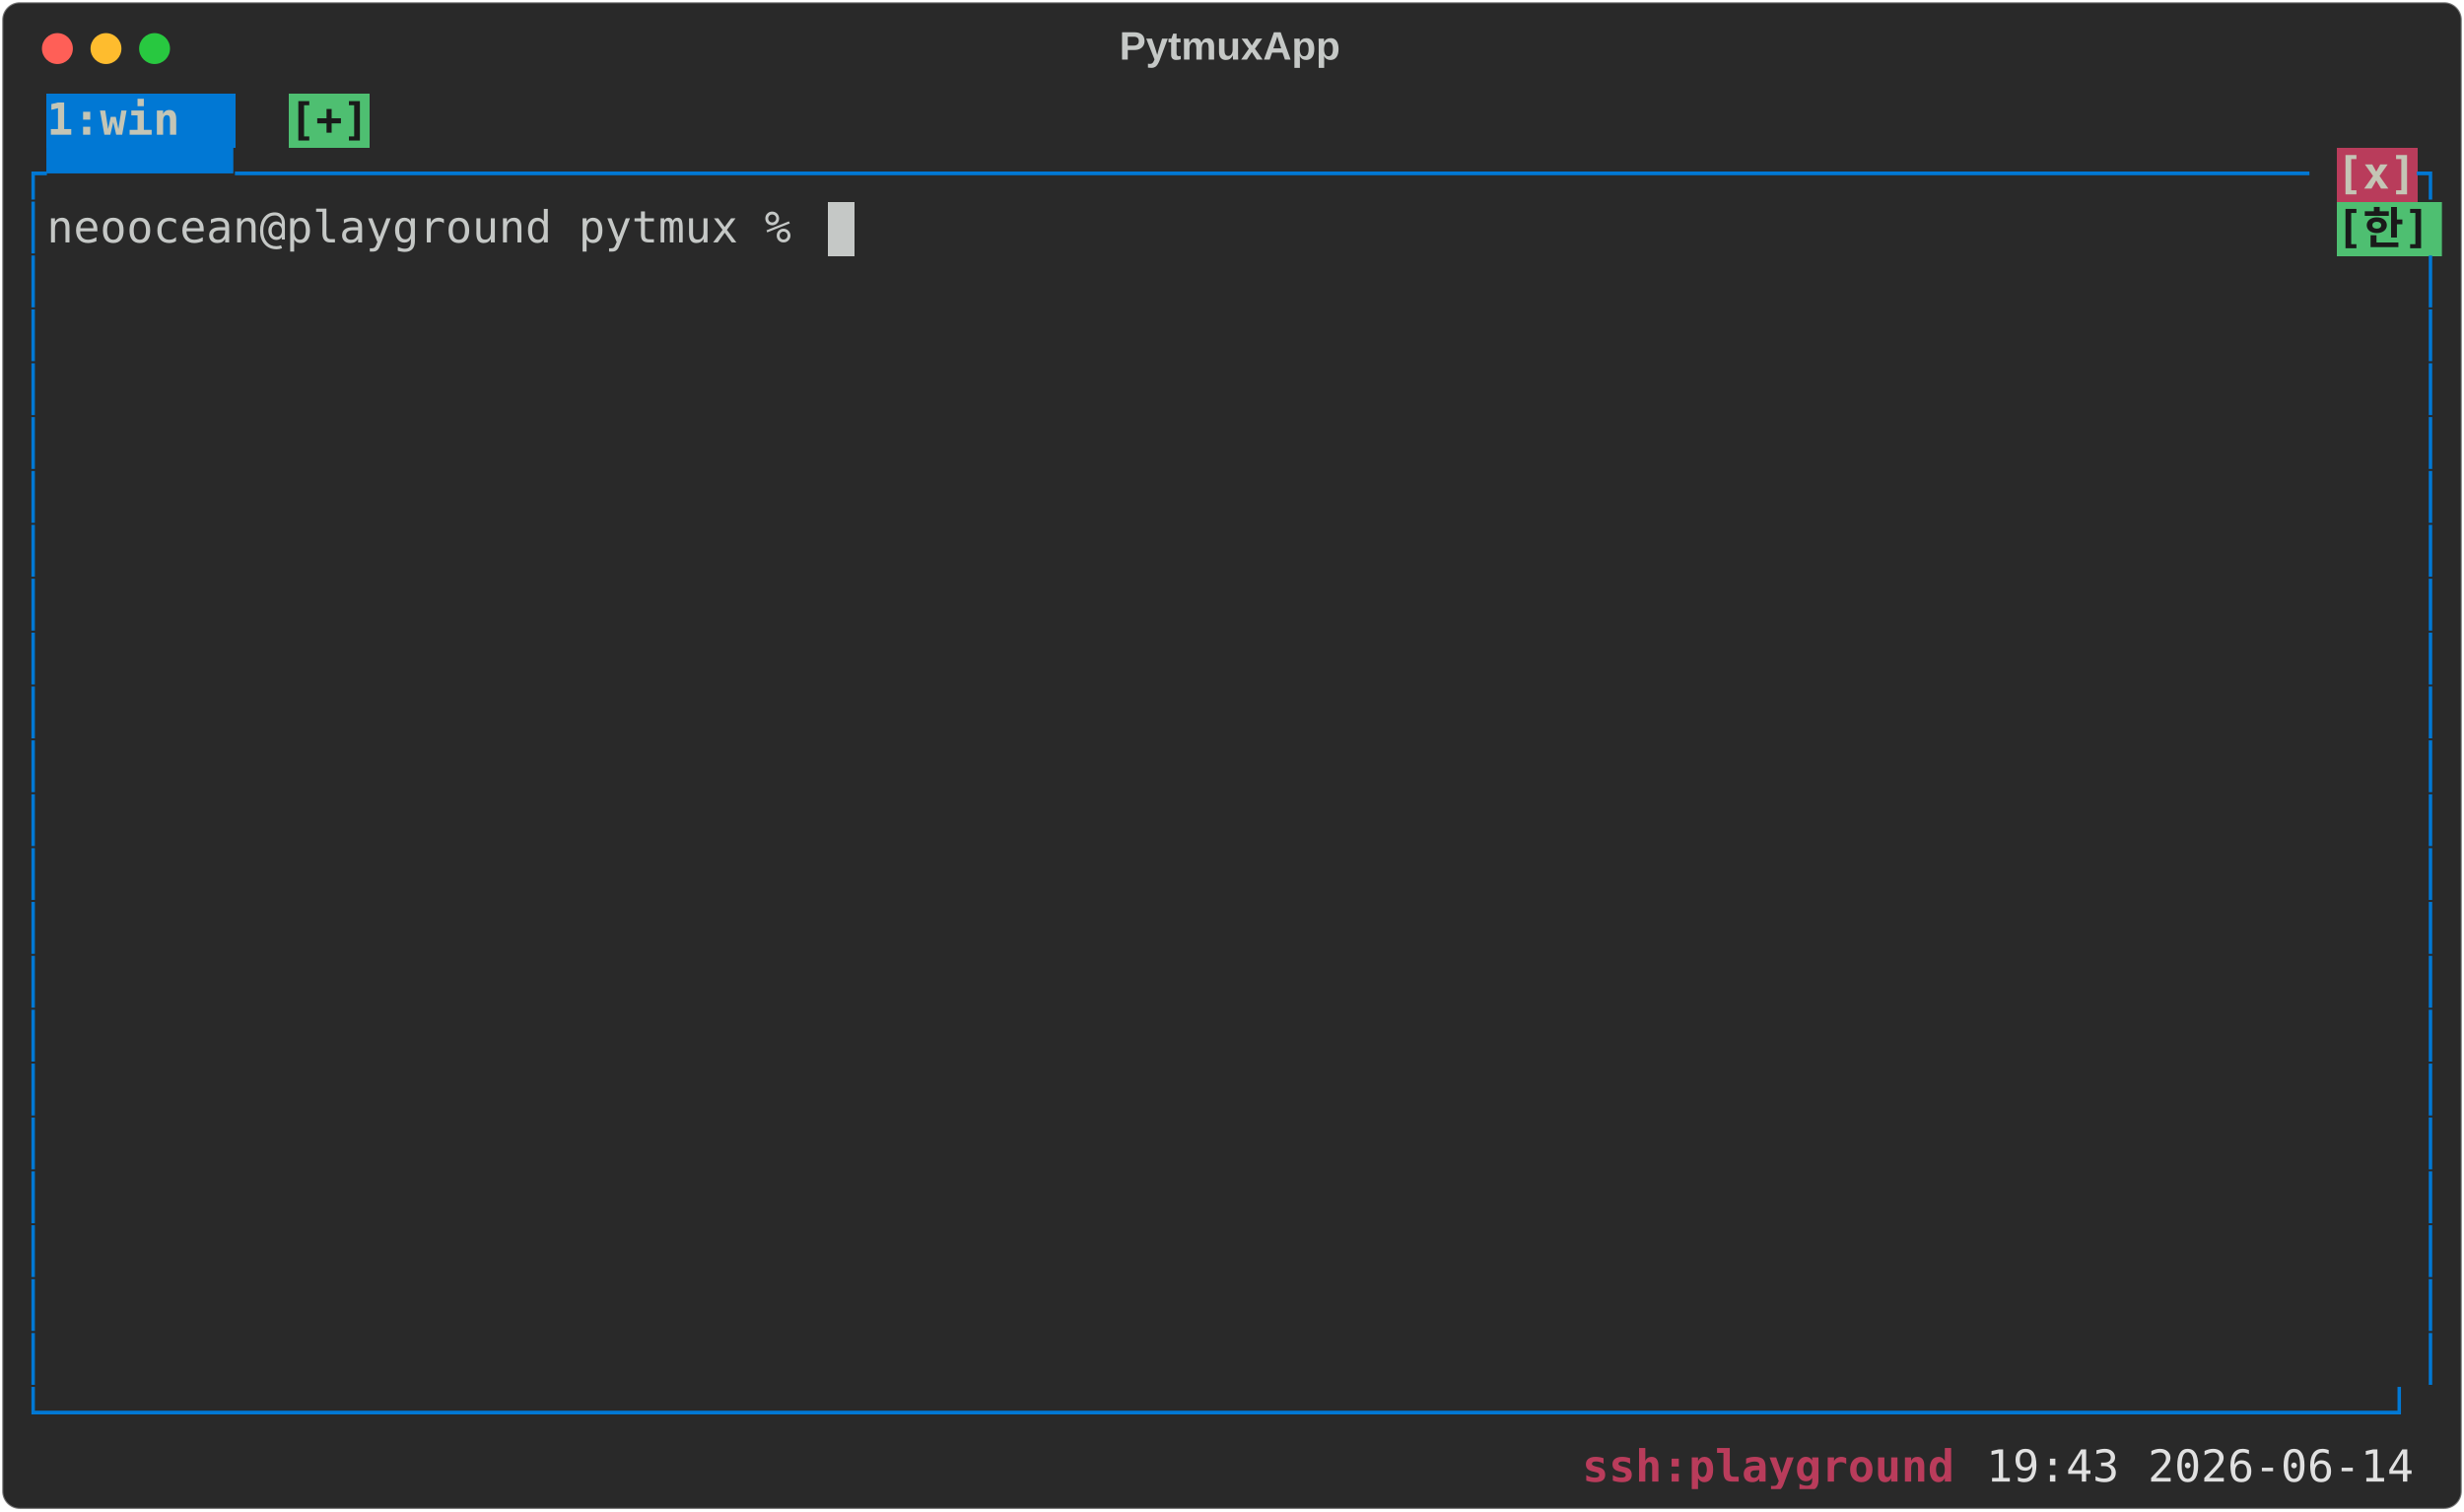
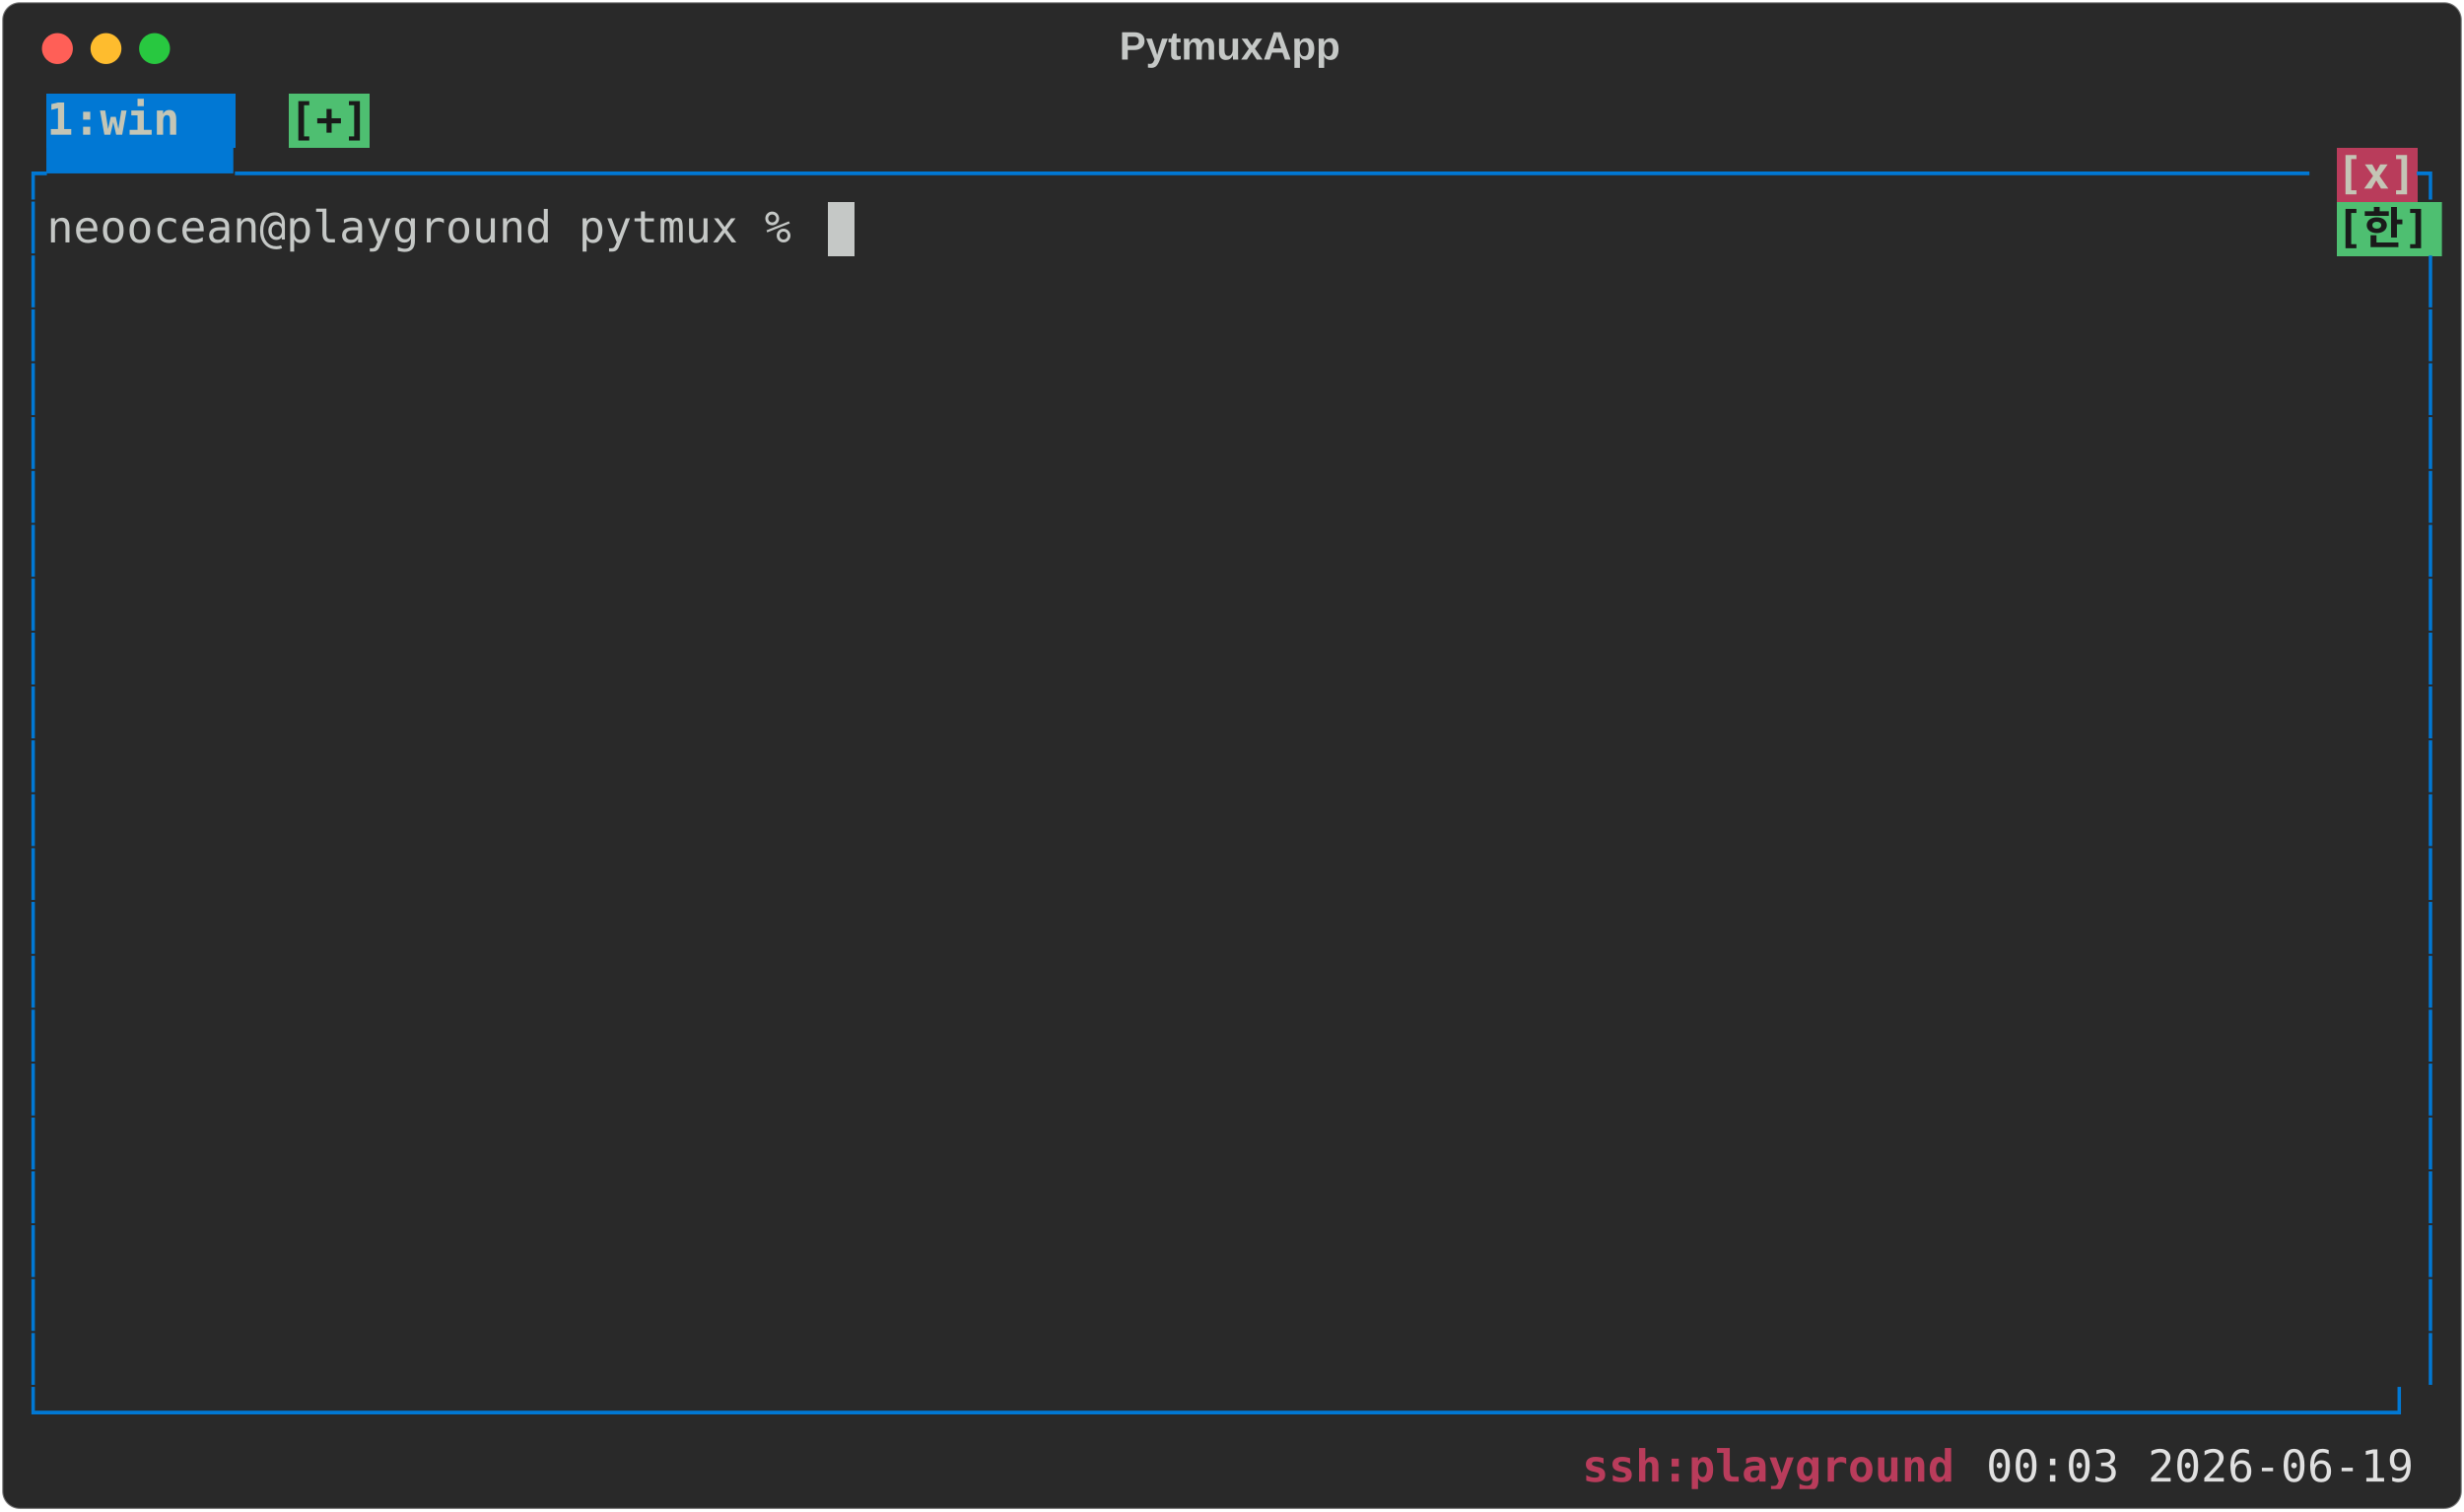
<svg xmlns="http://www.w3.org/2000/svg" class="rich-terminal" viewBox="0 0 1116 684.4">
  <style>

    @font-face {
        font-family: "Fira Code";
        src: local("FiraCode-Regular"),
                url("https://cdnjs.cloudflare.com/ajax/libs/firacode/6.2.0/woff2/FiraCode-Regular.woff2") format("woff2"),
                url("https://cdnjs.cloudflare.com/ajax/libs/firacode/6.2.0/woff/FiraCode-Regular.woff") format("woff");
        font-style: normal;
        font-weight: 400;
    }
    @font-face {
        font-family: "Fira Code";
        src: local("FiraCode-Bold"),
                url("https://cdnjs.cloudflare.com/ajax/libs/firacode/6.2.0/woff2/FiraCode-Bold.woff2") format("woff2"),
                url("https://cdnjs.cloudflare.com/ajax/libs/firacode/6.2.0/woff/FiraCode-Bold.woff") format("woff");
        font-style: bold;
        font-weight: 700;
    }

-     .terminal-3403617478-matrix {
+     .terminal-3043366077-matrix {
        font-family: Fira Code, monospace;
        font-size: 20px;
        line-height: 24.4px;
        font-variant-east-asian: full-width;
    }

-     .terminal-3403617478-title {
+     .terminal-3043366077-title {
        font-size: 18px;
        font-weight: bold;
        font-family: arial;
    }

-     .terminal-3403617478-r1 { fill: #e0e0e0 }
- .terminal-3403617478-r2 { fill: #c4c5b5;font-weight: bold }
- .terminal-3403617478-r3 { fill: #1a1a1a;font-weight: bold }
- .terminal-3403617478-r4 { fill: #c5c8c6 }
- .terminal-3403617478-r5 { fill: #0178d4;font-weight: bold }
- .terminal-3403617478-r6 { fill: #0178d4 }
- .terminal-3403617478-r7 { fill: #292929 }
- .terminal-3403617478-r8 { fill: #b93c5b;font-weight: bold }
+     .terminal-3043366077-r1 { fill: #e0e0e0 }
+ .terminal-3043366077-r2 { fill: #c4c5b5;font-weight: bold }
+ .terminal-3043366077-r3 { fill: #1a1a1a;font-weight: bold }
+ .terminal-3043366077-r4 { fill: #c5c8c6 }
+ .terminal-3043366077-r5 { fill: #0178d4;font-weight: bold }
+ .terminal-3043366077-r6 { fill: #0178d4 }
+ .terminal-3043366077-r7 { fill: #292929 }
+ .terminal-3043366077-r8 { fill: #b93c5b;font-weight: bold }
    </style>
  <defs>
-     <clipPath id="terminal-3403617478-clip-terminal">
+     <clipPath id="terminal-3043366077-clip-terminal">
      <rect x="0" y="0" width="1097.0" height="633.4" />
    </clipPath>
-     <clipPath id="terminal-3403617478-line-0">
+     <clipPath id="terminal-3043366077-line-0">
      <rect x="0" y="1.5" width="1098" height="24.65" />
    </clipPath>
-     <clipPath id="terminal-3403617478-line-1">
+     <clipPath id="terminal-3043366077-line-1">
      <rect x="0" y="25.9" width="1098" height="24.65" />
    </clipPath>
-     <clipPath id="terminal-3403617478-line-2">
+     <clipPath id="terminal-3043366077-line-2">
      <rect x="0" y="50.3" width="1098" height="24.65" />
    </clipPath>
-     <clipPath id="terminal-3403617478-line-3">
+     <clipPath id="terminal-3043366077-line-3">
      <rect x="0" y="74.7" width="1098" height="24.65" />
    </clipPath>
-     <clipPath id="terminal-3403617478-line-4">
+     <clipPath id="terminal-3043366077-line-4">
      <rect x="0" y="99.1" width="1098" height="24.65" />
    </clipPath>
-     <clipPath id="terminal-3403617478-line-5">
+     <clipPath id="terminal-3043366077-line-5">
      <rect x="0" y="123.5" width="1098" height="24.65" />
    </clipPath>
-     <clipPath id="terminal-3403617478-line-6">
+     <clipPath id="terminal-3043366077-line-6">
      <rect x="0" y="147.9" width="1098" height="24.65" />
    </clipPath>
-     <clipPath id="terminal-3403617478-line-7">
+     <clipPath id="terminal-3043366077-line-7">
      <rect x="0" y="172.3" width="1098" height="24.65" />
    </clipPath>
-     <clipPath id="terminal-3403617478-line-8">
+     <clipPath id="terminal-3043366077-line-8">
      <rect x="0" y="196.7" width="1098" height="24.65" />
    </clipPath>
-     <clipPath id="terminal-3403617478-line-9">
+     <clipPath id="terminal-3043366077-line-9">
      <rect x="0" y="221.1" width="1098" height="24.65" />
    </clipPath>
-     <clipPath id="terminal-3403617478-line-10">
+     <clipPath id="terminal-3043366077-line-10">
      <rect x="0" y="245.5" width="1098" height="24.65" />
    </clipPath>
-     <clipPath id="terminal-3403617478-line-11">
+     <clipPath id="terminal-3043366077-line-11">
      <rect x="0" y="269.9" width="1098" height="24.65" />
    </clipPath>
-     <clipPath id="terminal-3403617478-line-12">
+     <clipPath id="terminal-3043366077-line-12">
      <rect x="0" y="294.3" width="1098" height="24.65" />
    </clipPath>
-     <clipPath id="terminal-3403617478-line-13">
+     <clipPath id="terminal-3043366077-line-13">
      <rect x="0" y="318.7" width="1098" height="24.65" />
    </clipPath>
-     <clipPath id="terminal-3403617478-line-14">
+     <clipPath id="terminal-3043366077-line-14">
      <rect x="0" y="343.1" width="1098" height="24.65" />
    </clipPath>
-     <clipPath id="terminal-3403617478-line-15">
+     <clipPath id="terminal-3043366077-line-15">
      <rect x="0" y="367.5" width="1098" height="24.65" />
    </clipPath>
-     <clipPath id="terminal-3403617478-line-16">
+     <clipPath id="terminal-3043366077-line-16">
      <rect x="0" y="391.9" width="1098" height="24.65" />
    </clipPath>
-     <clipPath id="terminal-3403617478-line-17">
+     <clipPath id="terminal-3043366077-line-17">
      <rect x="0" y="416.3" width="1098" height="24.65" />
    </clipPath>
-     <clipPath id="terminal-3403617478-line-18">
+     <clipPath id="terminal-3043366077-line-18">
      <rect x="0" y="440.7" width="1098" height="24.65" />
    </clipPath>
-     <clipPath id="terminal-3403617478-line-19">
+     <clipPath id="terminal-3043366077-line-19">
      <rect x="0" y="465.1" width="1098" height="24.65" />
    </clipPath>
-     <clipPath id="terminal-3403617478-line-20">
+     <clipPath id="terminal-3043366077-line-20">
      <rect x="0" y="489.5" width="1098" height="24.65" />
    </clipPath>
-     <clipPath id="terminal-3403617478-line-21">
+     <clipPath id="terminal-3043366077-line-21">
      <rect x="0" y="513.9" width="1098" height="24.65" />
    </clipPath>
-     <clipPath id="terminal-3403617478-line-22">
+     <clipPath id="terminal-3043366077-line-22">
      <rect x="0" y="538.3" width="1098" height="24.65" />
    </clipPath>
-     <clipPath id="terminal-3403617478-line-23">
+     <clipPath id="terminal-3043366077-line-23">
      <rect x="0" y="562.7" width="1098" height="24.65" />
    </clipPath>
-     <clipPath id="terminal-3403617478-line-24">
+     <clipPath id="terminal-3043366077-line-24">
      <rect x="0" y="587.1" width="1098" height="24.65" />
    </clipPath>
  </defs>
  <rect fill="#292929" stroke="rgba(255,255,255,0.35)" stroke-width="1" x="1" y="1" width="1114" height="682.4" rx="8" />
-   <text class="terminal-3403617478-title" fill="#c5c8c6" text-anchor="middle" x="557" y="27">PytmuxApp</text>
+   <text class="terminal-3043366077-title" fill="#c5c8c6" text-anchor="middle" x="557" y="27">PytmuxApp</text>
  <g transform="translate(26,22)">
    <circle cx="0" cy="0" r="7" fill="#ff5f57" />
    <circle cx="22" cy="0" r="7" fill="#febc2e" />
    <circle cx="44" cy="0" r="7" fill="#28c840" />
  </g>
-   <g transform="translate(9, 41)" clip-path="url(#terminal-3403617478-clip-terminal)">
+   <g transform="translate(9, 41)" clip-path="url(#terminal-3043366077-clip-terminal)">
    <rect fill="#0178d4" x="12.2" y="1.5" width="85.4" height="24.65" shape-rendering="crispEdges" />
    <rect fill="#4ebf71" x="122" y="1.5" width="36.6" height="24.65" shape-rendering="crispEdges" />
    <rect fill="#b93c5b" x="1049.2" y="25.9" width="36.6" height="24.65" shape-rendering="crispEdges" />
    <rect fill="#c5c8c6" x="366" y="50.3" width="12.2" height="24.65" shape-rendering="crispEdges" />
    <rect fill="#4ebf71" x="1049.2" y="50.3" width="48.8" height="24.65" shape-rendering="crispEdges" />
-     <g class="terminal-3403617478-matrix">
-       <text class="terminal-3403617478-r2" x="12.2" y="20" textLength="85.4" clip-path="url(#terminal-3403617478-line-0)"> 1:win </text>
-       <text class="terminal-3403617478-r3" x="122" y="20" textLength="36.6" clip-path="url(#terminal-3403617478-line-0)">[+]</text>
-       <text class="terminal-3403617478-r4" x="1098" y="20" textLength="12.2" clip-path="url(#terminal-3403617478-line-0)">
- </text>
-       <text class="terminal-3403617478-r5" x="0" y="44.4" textLength="12.2" clip-path="url(#terminal-3403617478-line-1)">┌</text>
-       <text class="terminal-3403617478-r6" x="12.2" y="44.4" textLength="85.4" clip-path="url(#terminal-3403617478-line-1)">▀▀▀▀▀▀▀</text>
-       <text class="terminal-3403617478-r5" x="97.6" y="44.4" textLength="951.6" clip-path="url(#terminal-3403617478-line-1)">──────────────────────────────────────────────────────────────────────────────</text>
-       <text class="terminal-3403617478-r2" x="1049.2" y="44.4" textLength="36.6" clip-path="url(#terminal-3403617478-line-1)">[x]</text>
-       <text class="terminal-3403617478-r5" x="1085.8" y="44.4" textLength="12.2" clip-path="url(#terminal-3403617478-line-1)">┐</text>
-       <text class="terminal-3403617478-r4" x="1098" y="44.4" textLength="12.2" clip-path="url(#terminal-3403617478-line-1)">
- </text>
-       <text class="terminal-3403617478-r5" x="0" y="68.8" textLength="12.2" clip-path="url(#terminal-3403617478-line-2)">│</text>
-       <text class="terminal-3403617478-r4" x="12.2" y="68.8" textLength="353.8" clip-path="url(#terminal-3403617478-line-2)">neoocean@playground pytmux % </text>
-       <text class="terminal-3403617478-r3" x="1049.2" y="68.8" textLength="48.8" clip-path="url(#terminal-3403617478-line-2)">[한]</text>
-       <text class="terminal-3403617478-r4" x="1098" y="68.8" textLength="12.2" clip-path="url(#terminal-3403617478-line-2)">
- </text>
-       <text class="terminal-3403617478-r5" x="0" y="93.2" textLength="12.2" clip-path="url(#terminal-3403617478-line-3)">│</text>
-       <text class="terminal-3403617478-r5" x="1085.8" y="93.2" textLength="12.2" clip-path="url(#terminal-3403617478-line-3)">│</text>
-       <text class="terminal-3403617478-r4" x="1098" y="93.2" textLength="12.2" clip-path="url(#terminal-3403617478-line-3)">
- </text>
-       <text class="terminal-3403617478-r5" x="0" y="117.6" textLength="12.2" clip-path="url(#terminal-3403617478-line-4)">│</text>
-       <text class="terminal-3403617478-r5" x="1085.8" y="117.6" textLength="12.2" clip-path="url(#terminal-3403617478-line-4)">│</text>
-       <text class="terminal-3403617478-r4" x="1098" y="117.6" textLength="12.2" clip-path="url(#terminal-3403617478-line-4)">
- </text>
-       <text class="terminal-3403617478-r5" x="0" y="142" textLength="12.2" clip-path="url(#terminal-3403617478-line-5)">│</text>
-       <text class="terminal-3403617478-r5" x="1085.8" y="142" textLength="12.2" clip-path="url(#terminal-3403617478-line-5)">│</text>
-       <text class="terminal-3403617478-r4" x="1098" y="142" textLength="12.2" clip-path="url(#terminal-3403617478-line-5)">
- </text>
-       <text class="terminal-3403617478-r5" x="0" y="166.4" textLength="12.2" clip-path="url(#terminal-3403617478-line-6)">│</text>
-       <text class="terminal-3403617478-r5" x="1085.8" y="166.4" textLength="12.2" clip-path="url(#terminal-3403617478-line-6)">│</text>
-       <text class="terminal-3403617478-r4" x="1098" y="166.4" textLength="12.2" clip-path="url(#terminal-3403617478-line-6)">
- </text>
-       <text class="terminal-3403617478-r5" x="0" y="190.8" textLength="12.2" clip-path="url(#terminal-3403617478-line-7)">│</text>
-       <text class="terminal-3403617478-r5" x="1085.8" y="190.8" textLength="12.2" clip-path="url(#terminal-3403617478-line-7)">│</text>
-       <text class="terminal-3403617478-r4" x="1098" y="190.8" textLength="12.2" clip-path="url(#terminal-3403617478-line-7)">
- </text>
-       <text class="terminal-3403617478-r5" x="0" y="215.2" textLength="12.2" clip-path="url(#terminal-3403617478-line-8)">│</text>
-       <text class="terminal-3403617478-r5" x="1085.8" y="215.2" textLength="12.2" clip-path="url(#terminal-3403617478-line-8)">│</text>
-       <text class="terminal-3403617478-r4" x="1098" y="215.2" textLength="12.2" clip-path="url(#terminal-3403617478-line-8)">
- </text>
-       <text class="terminal-3403617478-r5" x="0" y="239.6" textLength="12.2" clip-path="url(#terminal-3403617478-line-9)">│</text>
-       <text class="terminal-3403617478-r5" x="1085.8" y="239.6" textLength="12.2" clip-path="url(#terminal-3403617478-line-9)">│</text>
-       <text class="terminal-3403617478-r4" x="1098" y="239.6" textLength="12.2" clip-path="url(#terminal-3403617478-line-9)">
- </text>
-       <text class="terminal-3403617478-r5" x="0" y="264" textLength="12.2" clip-path="url(#terminal-3403617478-line-10)">│</text>
-       <text class="terminal-3403617478-r5" x="1085.8" y="264" textLength="12.2" clip-path="url(#terminal-3403617478-line-10)">│</text>
-       <text class="terminal-3403617478-r4" x="1098" y="264" textLength="12.2" clip-path="url(#terminal-3403617478-line-10)">
- </text>
-       <text class="terminal-3403617478-r5" x="0" y="288.4" textLength="12.2" clip-path="url(#terminal-3403617478-line-11)">│</text>
-       <text class="terminal-3403617478-r5" x="1085.8" y="288.4" textLength="12.2" clip-path="url(#terminal-3403617478-line-11)">│</text>
-       <text class="terminal-3403617478-r4" x="1098" y="288.4" textLength="12.2" clip-path="url(#terminal-3403617478-line-11)">
- </text>
-       <text class="terminal-3403617478-r5" x="0" y="312.8" textLength="12.2" clip-path="url(#terminal-3403617478-line-12)">│</text>
-       <text class="terminal-3403617478-r5" x="1085.8" y="312.8" textLength="12.2" clip-path="url(#terminal-3403617478-line-12)">│</text>
-       <text class="terminal-3403617478-r4" x="1098" y="312.8" textLength="12.2" clip-path="url(#terminal-3403617478-line-12)">
- </text>
-       <text class="terminal-3403617478-r5" x="0" y="337.2" textLength="12.2" clip-path="url(#terminal-3403617478-line-13)">│</text>
-       <text class="terminal-3403617478-r5" x="1085.8" y="337.2" textLength="12.2" clip-path="url(#terminal-3403617478-line-13)">│</text>
-       <text class="terminal-3403617478-r4" x="1098" y="337.2" textLength="12.2" clip-path="url(#terminal-3403617478-line-13)">
- </text>
-       <text class="terminal-3403617478-r5" x="0" y="361.6" textLength="12.2" clip-path="url(#terminal-3403617478-line-14)">│</text>
-       <text class="terminal-3403617478-r5" x="1085.8" y="361.6" textLength="12.2" clip-path="url(#terminal-3403617478-line-14)">│</text>
-       <text class="terminal-3403617478-r4" x="1098" y="361.6" textLength="12.2" clip-path="url(#terminal-3403617478-line-14)">
- </text>
-       <text class="terminal-3403617478-r5" x="0" y="386" textLength="12.2" clip-path="url(#terminal-3403617478-line-15)">│</text>
-       <text class="terminal-3403617478-r5" x="1085.8" y="386" textLength="12.2" clip-path="url(#terminal-3403617478-line-15)">│</text>
-       <text class="terminal-3403617478-r4" x="1098" y="386" textLength="12.2" clip-path="url(#terminal-3403617478-line-15)">
- </text>
-       <text class="terminal-3403617478-r5" x="0" y="410.4" textLength="12.2" clip-path="url(#terminal-3403617478-line-16)">│</text>
-       <text class="terminal-3403617478-r5" x="1085.8" y="410.4" textLength="12.2" clip-path="url(#terminal-3403617478-line-16)">│</text>
-       <text class="terminal-3403617478-r4" x="1098" y="410.4" textLength="12.2" clip-path="url(#terminal-3403617478-line-16)">
- </text>
-       <text class="terminal-3403617478-r5" x="0" y="434.8" textLength="12.2" clip-path="url(#terminal-3403617478-line-17)">│</text>
-       <text class="terminal-3403617478-r5" x="1085.8" y="434.8" textLength="12.2" clip-path="url(#terminal-3403617478-line-17)">│</text>
-       <text class="terminal-3403617478-r4" x="1098" y="434.8" textLength="12.2" clip-path="url(#terminal-3403617478-line-17)">
- </text>
-       <text class="terminal-3403617478-r5" x="0" y="459.2" textLength="12.2" clip-path="url(#terminal-3403617478-line-18)">│</text>
-       <text class="terminal-3403617478-r5" x="1085.8" y="459.2" textLength="12.2" clip-path="url(#terminal-3403617478-line-18)">│</text>
-       <text class="terminal-3403617478-r4" x="1098" y="459.2" textLength="12.2" clip-path="url(#terminal-3403617478-line-18)">
- </text>
-       <text class="terminal-3403617478-r5" x="0" y="483.6" textLength="12.2" clip-path="url(#terminal-3403617478-line-19)">│</text>
-       <text class="terminal-3403617478-r5" x="1085.8" y="483.6" textLength="12.2" clip-path="url(#terminal-3403617478-line-19)">│</text>
-       <text class="terminal-3403617478-r4" x="1098" y="483.6" textLength="12.2" clip-path="url(#terminal-3403617478-line-19)">
- </text>
-       <text class="terminal-3403617478-r5" x="0" y="508" textLength="12.2" clip-path="url(#terminal-3403617478-line-20)">│</text>
-       <text class="terminal-3403617478-r5" x="1085.8" y="508" textLength="12.2" clip-path="url(#terminal-3403617478-line-20)">│</text>
-       <text class="terminal-3403617478-r4" x="1098" y="508" textLength="12.2" clip-path="url(#terminal-3403617478-line-20)">
- </text>
-       <text class="terminal-3403617478-r5" x="0" y="532.4" textLength="12.2" clip-path="url(#terminal-3403617478-line-21)">│</text>
-       <text class="terminal-3403617478-r5" x="1085.8" y="532.4" textLength="12.2" clip-path="url(#terminal-3403617478-line-21)">│</text>
-       <text class="terminal-3403617478-r4" x="1098" y="532.4" textLength="12.2" clip-path="url(#terminal-3403617478-line-21)">
- </text>
-       <text class="terminal-3403617478-r5" x="0" y="556.8" textLength="12.2" clip-path="url(#terminal-3403617478-line-22)">│</text>
-       <text class="terminal-3403617478-r5" x="1085.8" y="556.8" textLength="12.2" clip-path="url(#terminal-3403617478-line-22)">│</text>
-       <text class="terminal-3403617478-r4" x="1098" y="556.8" textLength="12.2" clip-path="url(#terminal-3403617478-line-22)">
- </text>
-       <text class="terminal-3403617478-r5" x="0" y="581.2" textLength="12.2" clip-path="url(#terminal-3403617478-line-23)">│</text>
-       <text class="terminal-3403617478-r5" x="1085.8" y="581.2" textLength="12.2" clip-path="url(#terminal-3403617478-line-23)">│</text>
-       <text class="terminal-3403617478-r4" x="1098" y="581.2" textLength="12.2" clip-path="url(#terminal-3403617478-line-23)">
- </text>
-       <text class="terminal-3403617478-r5" x="0" y="605.6" textLength="1098" clip-path="url(#terminal-3403617478-line-24)">└────────────────────────────────────────────────────────────────────────────────────────┘</text>
-       <text class="terminal-3403617478-r4" x="1098" y="605.6" textLength="12.2" clip-path="url(#terminal-3403617478-line-24)">
- </text>
-       <text class="terminal-3403617478-r8" x="707.6" y="630" textLength="170.8" clip-path="url(#terminal-3403617478-line-25)">ssh:playground</text>
-       <text class="terminal-3403617478-r1" x="890.6" y="630" textLength="61" clip-path="url(#terminal-3403617478-line-25)">19:43</text>
-       <text class="terminal-3403617478-r1" x="963.8" y="630" textLength="122" clip-path="url(#terminal-3403617478-line-25)">2026-06-14</text>
+     <g class="terminal-3043366077-matrix">
+       <text class="terminal-3043366077-r2" x="12.2" y="20" textLength="85.4" clip-path="url(#terminal-3043366077-line-0)"> 1:win </text>
+       <text class="terminal-3043366077-r3" x="122" y="20" textLength="36.6" clip-path="url(#terminal-3043366077-line-0)">[+]</text>
+       <text class="terminal-3043366077-r4" x="1098" y="20" textLength="12.2" clip-path="url(#terminal-3043366077-line-0)">
+ </text>
+       <text class="terminal-3043366077-r5" x="0" y="44.4" textLength="12.2" clip-path="url(#terminal-3043366077-line-1)">┌</text>
+       <text class="terminal-3043366077-r6" x="12.2" y="44.4" textLength="85.4" clip-path="url(#terminal-3043366077-line-1)">▀▀▀▀▀▀▀</text>
+       <text class="terminal-3043366077-r5" x="97.6" y="44.4" textLength="951.6" clip-path="url(#terminal-3043366077-line-1)">──────────────────────────────────────────────────────────────────────────────</text>
+       <text class="terminal-3043366077-r2" x="1049.2" y="44.4" textLength="36.6" clip-path="url(#terminal-3043366077-line-1)">[x]</text>
+       <text class="terminal-3043366077-r5" x="1085.8" y="44.4" textLength="12.2" clip-path="url(#terminal-3043366077-line-1)">┐</text>
+       <text class="terminal-3043366077-r4" x="1098" y="44.4" textLength="12.2" clip-path="url(#terminal-3043366077-line-1)">
+ </text>
+       <text class="terminal-3043366077-r5" x="0" y="68.8" textLength="12.2" clip-path="url(#terminal-3043366077-line-2)">│</text>
+       <text class="terminal-3043366077-r4" x="12.2" y="68.8" textLength="353.8" clip-path="url(#terminal-3043366077-line-2)">neoocean@playground pytmux % </text>
+       <text class="terminal-3043366077-r3" x="1049.2" y="68.8" textLength="48.8" clip-path="url(#terminal-3043366077-line-2)">[한]</text>
+       <text class="terminal-3043366077-r4" x="1098" y="68.8" textLength="12.2" clip-path="url(#terminal-3043366077-line-2)">
+ </text>
+       <text class="terminal-3043366077-r5" x="0" y="93.2" textLength="12.2" clip-path="url(#terminal-3043366077-line-3)">│</text>
+       <text class="terminal-3043366077-r5" x="1085.8" y="93.2" textLength="12.2" clip-path="url(#terminal-3043366077-line-3)">│</text>
+       <text class="terminal-3043366077-r4" x="1098" y="93.2" textLength="12.2" clip-path="url(#terminal-3043366077-line-3)">
+ </text>
+       <text class="terminal-3043366077-r5" x="0" y="117.6" textLength="12.2" clip-path="url(#terminal-3043366077-line-4)">│</text>
+       <text class="terminal-3043366077-r5" x="1085.8" y="117.6" textLength="12.2" clip-path="url(#terminal-3043366077-line-4)">│</text>
+       <text class="terminal-3043366077-r4" x="1098" y="117.6" textLength="12.2" clip-path="url(#terminal-3043366077-line-4)">
+ </text>
+       <text class="terminal-3043366077-r5" x="0" y="142" textLength="12.2" clip-path="url(#terminal-3043366077-line-5)">│</text>
+       <text class="terminal-3043366077-r5" x="1085.8" y="142" textLength="12.2" clip-path="url(#terminal-3043366077-line-5)">│</text>
+       <text class="terminal-3043366077-r4" x="1098" y="142" textLength="12.2" clip-path="url(#terminal-3043366077-line-5)">
+ </text>
+       <text class="terminal-3043366077-r5" x="0" y="166.4" textLength="12.2" clip-path="url(#terminal-3043366077-line-6)">│</text>
+       <text class="terminal-3043366077-r5" x="1085.8" y="166.4" textLength="12.2" clip-path="url(#terminal-3043366077-line-6)">│</text>
+       <text class="terminal-3043366077-r4" x="1098" y="166.4" textLength="12.2" clip-path="url(#terminal-3043366077-line-6)">
+ </text>
+       <text class="terminal-3043366077-r5" x="0" y="190.8" textLength="12.2" clip-path="url(#terminal-3043366077-line-7)">│</text>
+       <text class="terminal-3043366077-r5" x="1085.8" y="190.8" textLength="12.2" clip-path="url(#terminal-3043366077-line-7)">│</text>
+       <text class="terminal-3043366077-r4" x="1098" y="190.8" textLength="12.2" clip-path="url(#terminal-3043366077-line-7)">
+ </text>
+       <text class="terminal-3043366077-r5" x="0" y="215.2" textLength="12.2" clip-path="url(#terminal-3043366077-line-8)">│</text>
+       <text class="terminal-3043366077-r5" x="1085.8" y="215.2" textLength="12.2" clip-path="url(#terminal-3043366077-line-8)">│</text>
+       <text class="terminal-3043366077-r4" x="1098" y="215.2" textLength="12.2" clip-path="url(#terminal-3043366077-line-8)">
+ </text>
+       <text class="terminal-3043366077-r5" x="0" y="239.6" textLength="12.2" clip-path="url(#terminal-3043366077-line-9)">│</text>
+       <text class="terminal-3043366077-r5" x="1085.8" y="239.6" textLength="12.2" clip-path="url(#terminal-3043366077-line-9)">│</text>
+       <text class="terminal-3043366077-r4" x="1098" y="239.6" textLength="12.2" clip-path="url(#terminal-3043366077-line-9)">
+ </text>
+       <text class="terminal-3043366077-r5" x="0" y="264" textLength="12.2" clip-path="url(#terminal-3043366077-line-10)">│</text>
+       <text class="terminal-3043366077-r5" x="1085.8" y="264" textLength="12.2" clip-path="url(#terminal-3043366077-line-10)">│</text>
+       <text class="terminal-3043366077-r4" x="1098" y="264" textLength="12.2" clip-path="url(#terminal-3043366077-line-10)">
+ </text>
+       <text class="terminal-3043366077-r5" x="0" y="288.4" textLength="12.2" clip-path="url(#terminal-3043366077-line-11)">│</text>
+       <text class="terminal-3043366077-r5" x="1085.8" y="288.4" textLength="12.2" clip-path="url(#terminal-3043366077-line-11)">│</text>
+       <text class="terminal-3043366077-r4" x="1098" y="288.4" textLength="12.2" clip-path="url(#terminal-3043366077-line-11)">
+ </text>
+       <text class="terminal-3043366077-r5" x="0" y="312.8" textLength="12.2" clip-path="url(#terminal-3043366077-line-12)">│</text>
+       <text class="terminal-3043366077-r5" x="1085.8" y="312.8" textLength="12.2" clip-path="url(#terminal-3043366077-line-12)">│</text>
+       <text class="terminal-3043366077-r4" x="1098" y="312.8" textLength="12.2" clip-path="url(#terminal-3043366077-line-12)">
+ </text>
+       <text class="terminal-3043366077-r5" x="0" y="337.2" textLength="12.2" clip-path="url(#terminal-3043366077-line-13)">│</text>
+       <text class="terminal-3043366077-r5" x="1085.8" y="337.2" textLength="12.2" clip-path="url(#terminal-3043366077-line-13)">│</text>
+       <text class="terminal-3043366077-r4" x="1098" y="337.2" textLength="12.2" clip-path="url(#terminal-3043366077-line-13)">
+ </text>
+       <text class="terminal-3043366077-r5" x="0" y="361.6" textLength="12.2" clip-path="url(#terminal-3043366077-line-14)">│</text>
+       <text class="terminal-3043366077-r5" x="1085.8" y="361.6" textLength="12.2" clip-path="url(#terminal-3043366077-line-14)">│</text>
+       <text class="terminal-3043366077-r4" x="1098" y="361.6" textLength="12.2" clip-path="url(#terminal-3043366077-line-14)">
+ </text>
+       <text class="terminal-3043366077-r5" x="0" y="386" textLength="12.2" clip-path="url(#terminal-3043366077-line-15)">│</text>
+       <text class="terminal-3043366077-r5" x="1085.8" y="386" textLength="12.2" clip-path="url(#terminal-3043366077-line-15)">│</text>
+       <text class="terminal-3043366077-r4" x="1098" y="386" textLength="12.2" clip-path="url(#terminal-3043366077-line-15)">
+ </text>
+       <text class="terminal-3043366077-r5" x="0" y="410.4" textLength="12.2" clip-path="url(#terminal-3043366077-line-16)">│</text>
+       <text class="terminal-3043366077-r5" x="1085.8" y="410.4" textLength="12.2" clip-path="url(#terminal-3043366077-line-16)">│</text>
+       <text class="terminal-3043366077-r4" x="1098" y="410.4" textLength="12.2" clip-path="url(#terminal-3043366077-line-16)">
+ </text>
+       <text class="terminal-3043366077-r5" x="0" y="434.8" textLength="12.2" clip-path="url(#terminal-3043366077-line-17)">│</text>
+       <text class="terminal-3043366077-r5" x="1085.8" y="434.8" textLength="12.2" clip-path="url(#terminal-3043366077-line-17)">│</text>
+       <text class="terminal-3043366077-r4" x="1098" y="434.8" textLength="12.2" clip-path="url(#terminal-3043366077-line-17)">
+ </text>
+       <text class="terminal-3043366077-r5" x="0" y="459.2" textLength="12.2" clip-path="url(#terminal-3043366077-line-18)">│</text>
+       <text class="terminal-3043366077-r5" x="1085.8" y="459.2" textLength="12.2" clip-path="url(#terminal-3043366077-line-18)">│</text>
+       <text class="terminal-3043366077-r4" x="1098" y="459.2" textLength="12.2" clip-path="url(#terminal-3043366077-line-18)">
+ </text>
+       <text class="terminal-3043366077-r5" x="0" y="483.6" textLength="12.2" clip-path="url(#terminal-3043366077-line-19)">│</text>
+       <text class="terminal-3043366077-r5" x="1085.8" y="483.6" textLength="12.2" clip-path="url(#terminal-3043366077-line-19)">│</text>
+       <text class="terminal-3043366077-r4" x="1098" y="483.6" textLength="12.2" clip-path="url(#terminal-3043366077-line-19)">
+ </text>
+       <text class="terminal-3043366077-r5" x="0" y="508" textLength="12.2" clip-path="url(#terminal-3043366077-line-20)">│</text>
+       <text class="terminal-3043366077-r5" x="1085.8" y="508" textLength="12.2" clip-path="url(#terminal-3043366077-line-20)">│</text>
+       <text class="terminal-3043366077-r4" x="1098" y="508" textLength="12.2" clip-path="url(#terminal-3043366077-line-20)">
+ </text>
+       <text class="terminal-3043366077-r5" x="0" y="532.4" textLength="12.2" clip-path="url(#terminal-3043366077-line-21)">│</text>
+       <text class="terminal-3043366077-r5" x="1085.8" y="532.4" textLength="12.2" clip-path="url(#terminal-3043366077-line-21)">│</text>
+       <text class="terminal-3043366077-r4" x="1098" y="532.4" textLength="12.2" clip-path="url(#terminal-3043366077-line-21)">
+ </text>
+       <text class="terminal-3043366077-r5" x="0" y="556.8" textLength="12.2" clip-path="url(#terminal-3043366077-line-22)">│</text>
+       <text class="terminal-3043366077-r5" x="1085.8" y="556.8" textLength="12.2" clip-path="url(#terminal-3043366077-line-22)">│</text>
+       <text class="terminal-3043366077-r4" x="1098" y="556.8" textLength="12.2" clip-path="url(#terminal-3043366077-line-22)">
+ </text>
+       <text class="terminal-3043366077-r5" x="0" y="581.2" textLength="12.2" clip-path="url(#terminal-3043366077-line-23)">│</text>
+       <text class="terminal-3043366077-r5" x="1085.8" y="581.2" textLength="12.2" clip-path="url(#terminal-3043366077-line-23)">│</text>
+       <text class="terminal-3043366077-r4" x="1098" y="581.2" textLength="12.2" clip-path="url(#terminal-3043366077-line-23)">
+ </text>
+       <text class="terminal-3043366077-r5" x="0" y="605.6" textLength="1098" clip-path="url(#terminal-3043366077-line-24)">└────────────────────────────────────────────────────────────────────────────────────────┘</text>
+       <text class="terminal-3043366077-r4" x="1098" y="605.6" textLength="12.2" clip-path="url(#terminal-3043366077-line-24)">
+ </text>
+       <text class="terminal-3043366077-r8" x="707.6" y="630" textLength="170.8" clip-path="url(#terminal-3043366077-line-25)">ssh:playground</text>
+       <text class="terminal-3043366077-r1" x="890.6" y="630" textLength="61" clip-path="url(#terminal-3043366077-line-25)">00:03</text>
+       <text class="terminal-3043366077-r1" x="963.8" y="630" textLength="122" clip-path="url(#terminal-3043366077-line-25)">2026-06-19</text>
    </g>
  </g>
</svg>
